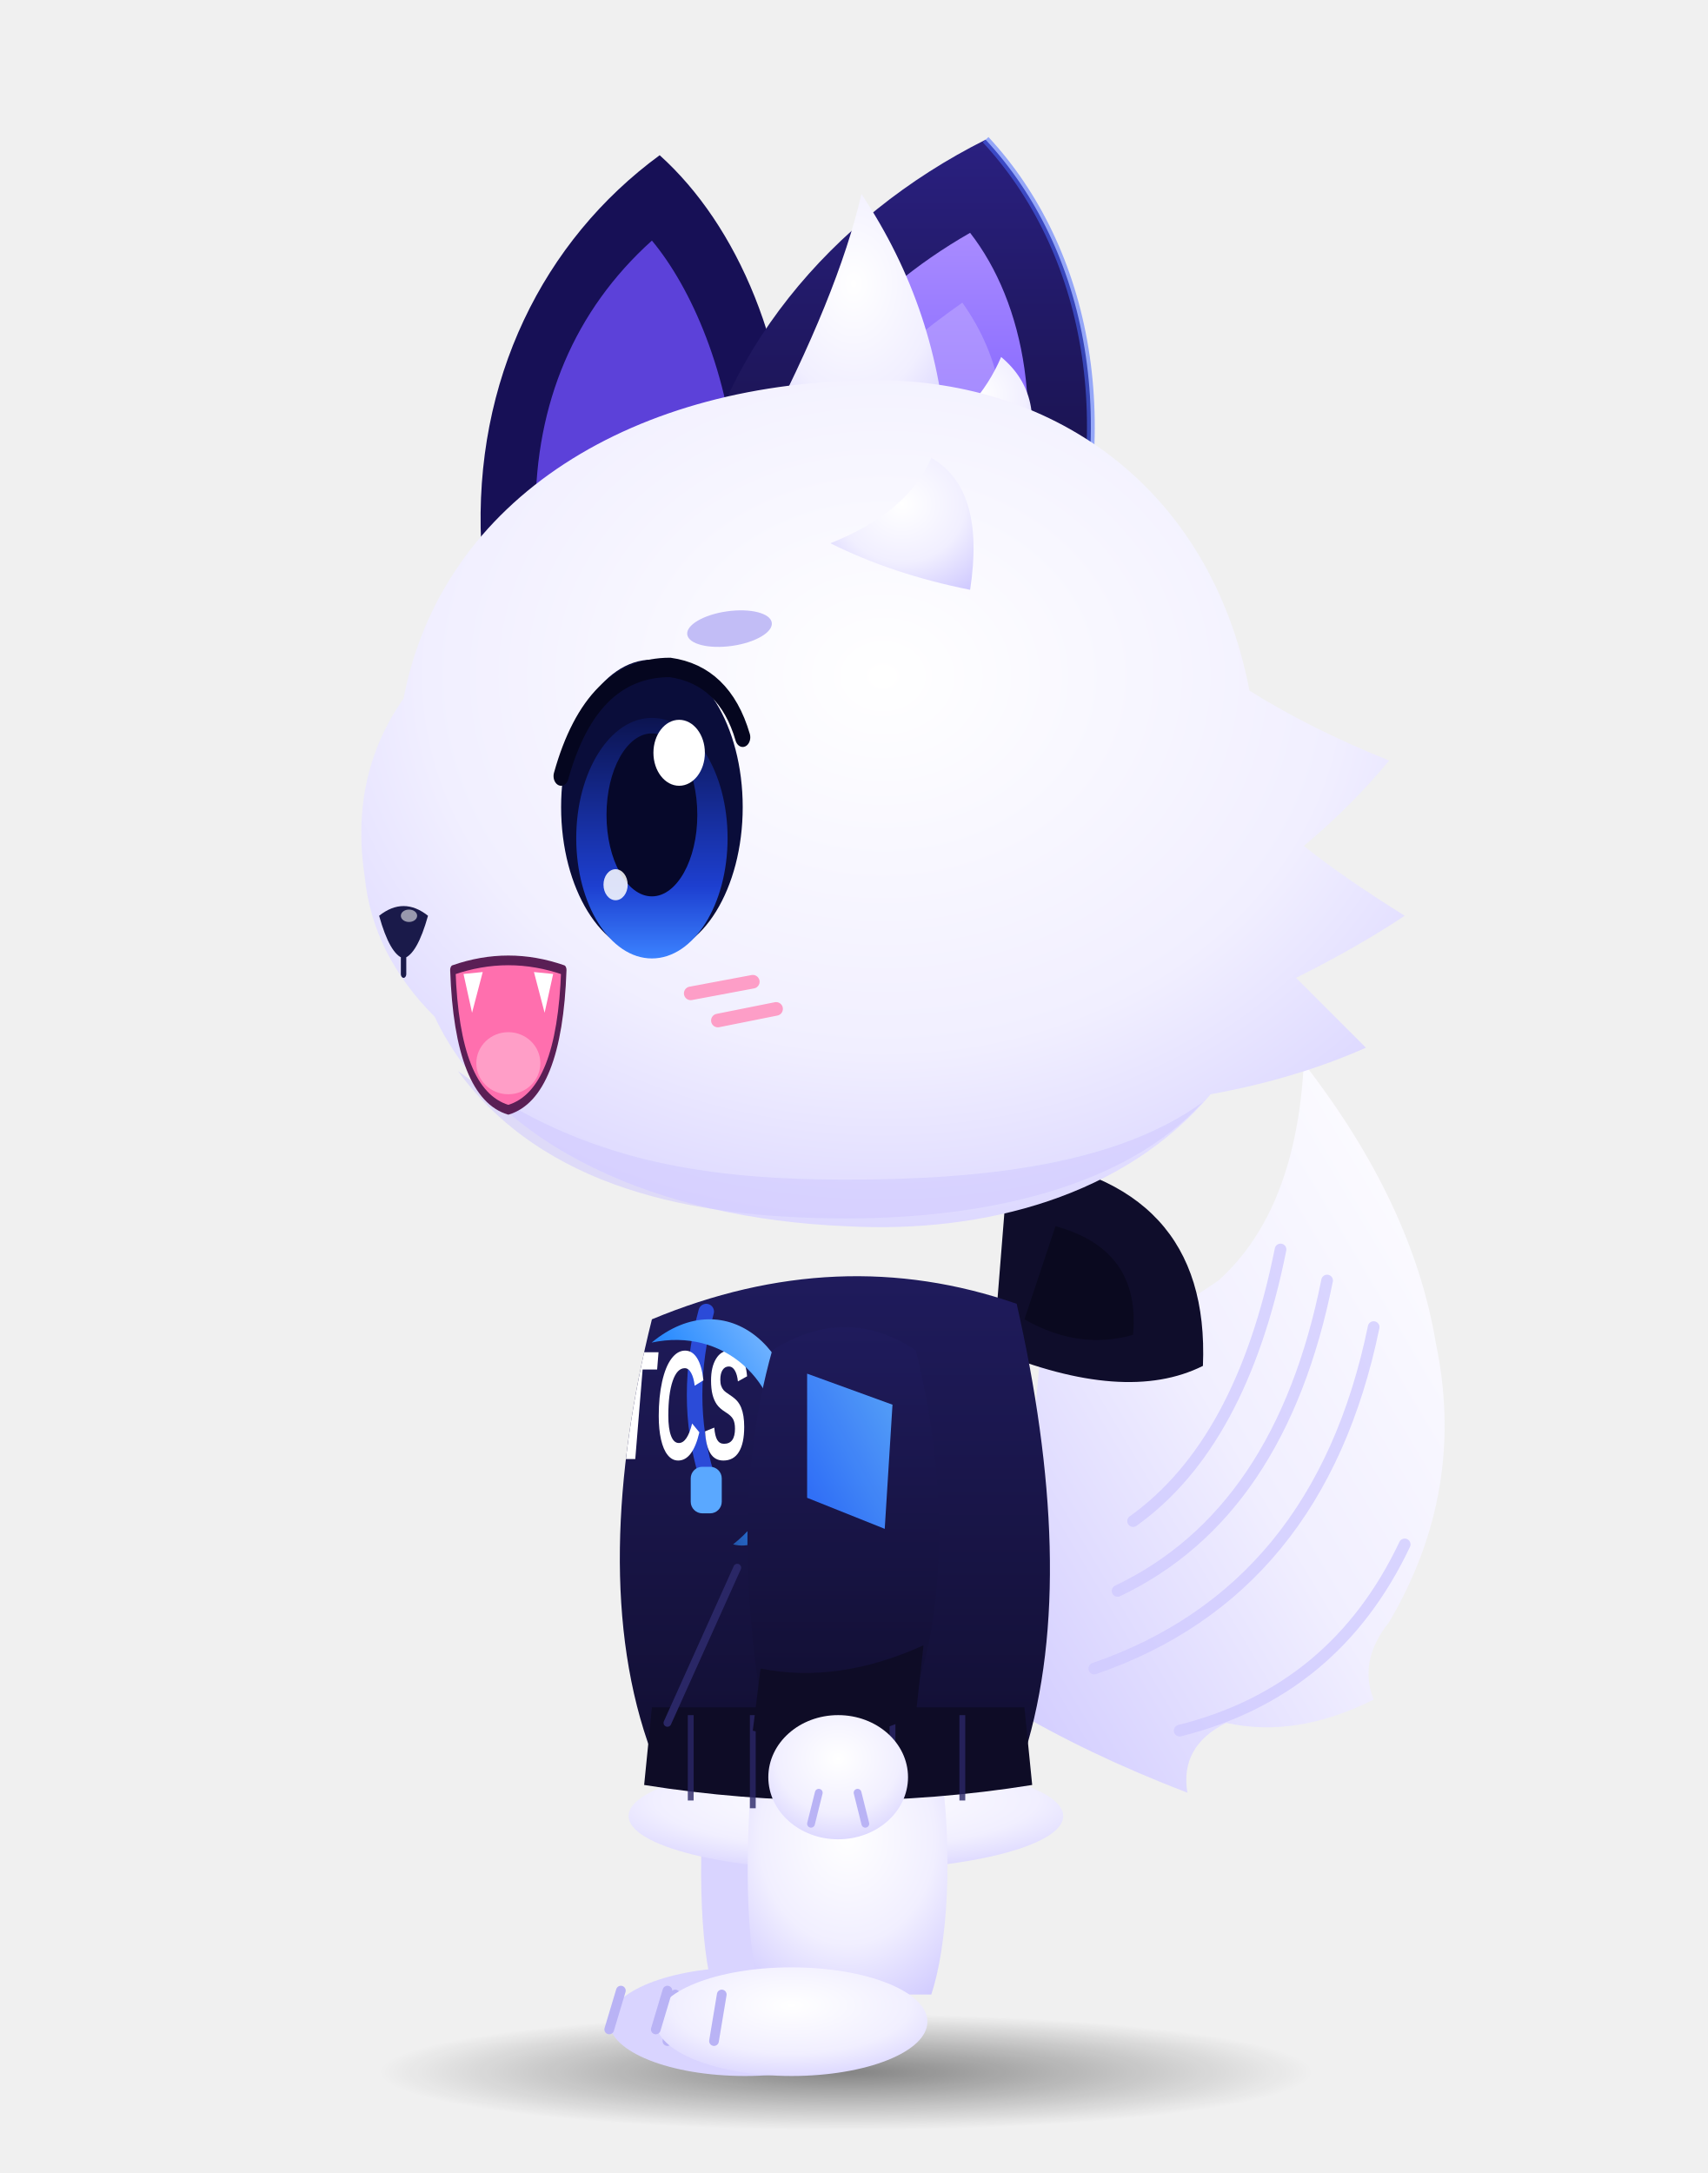
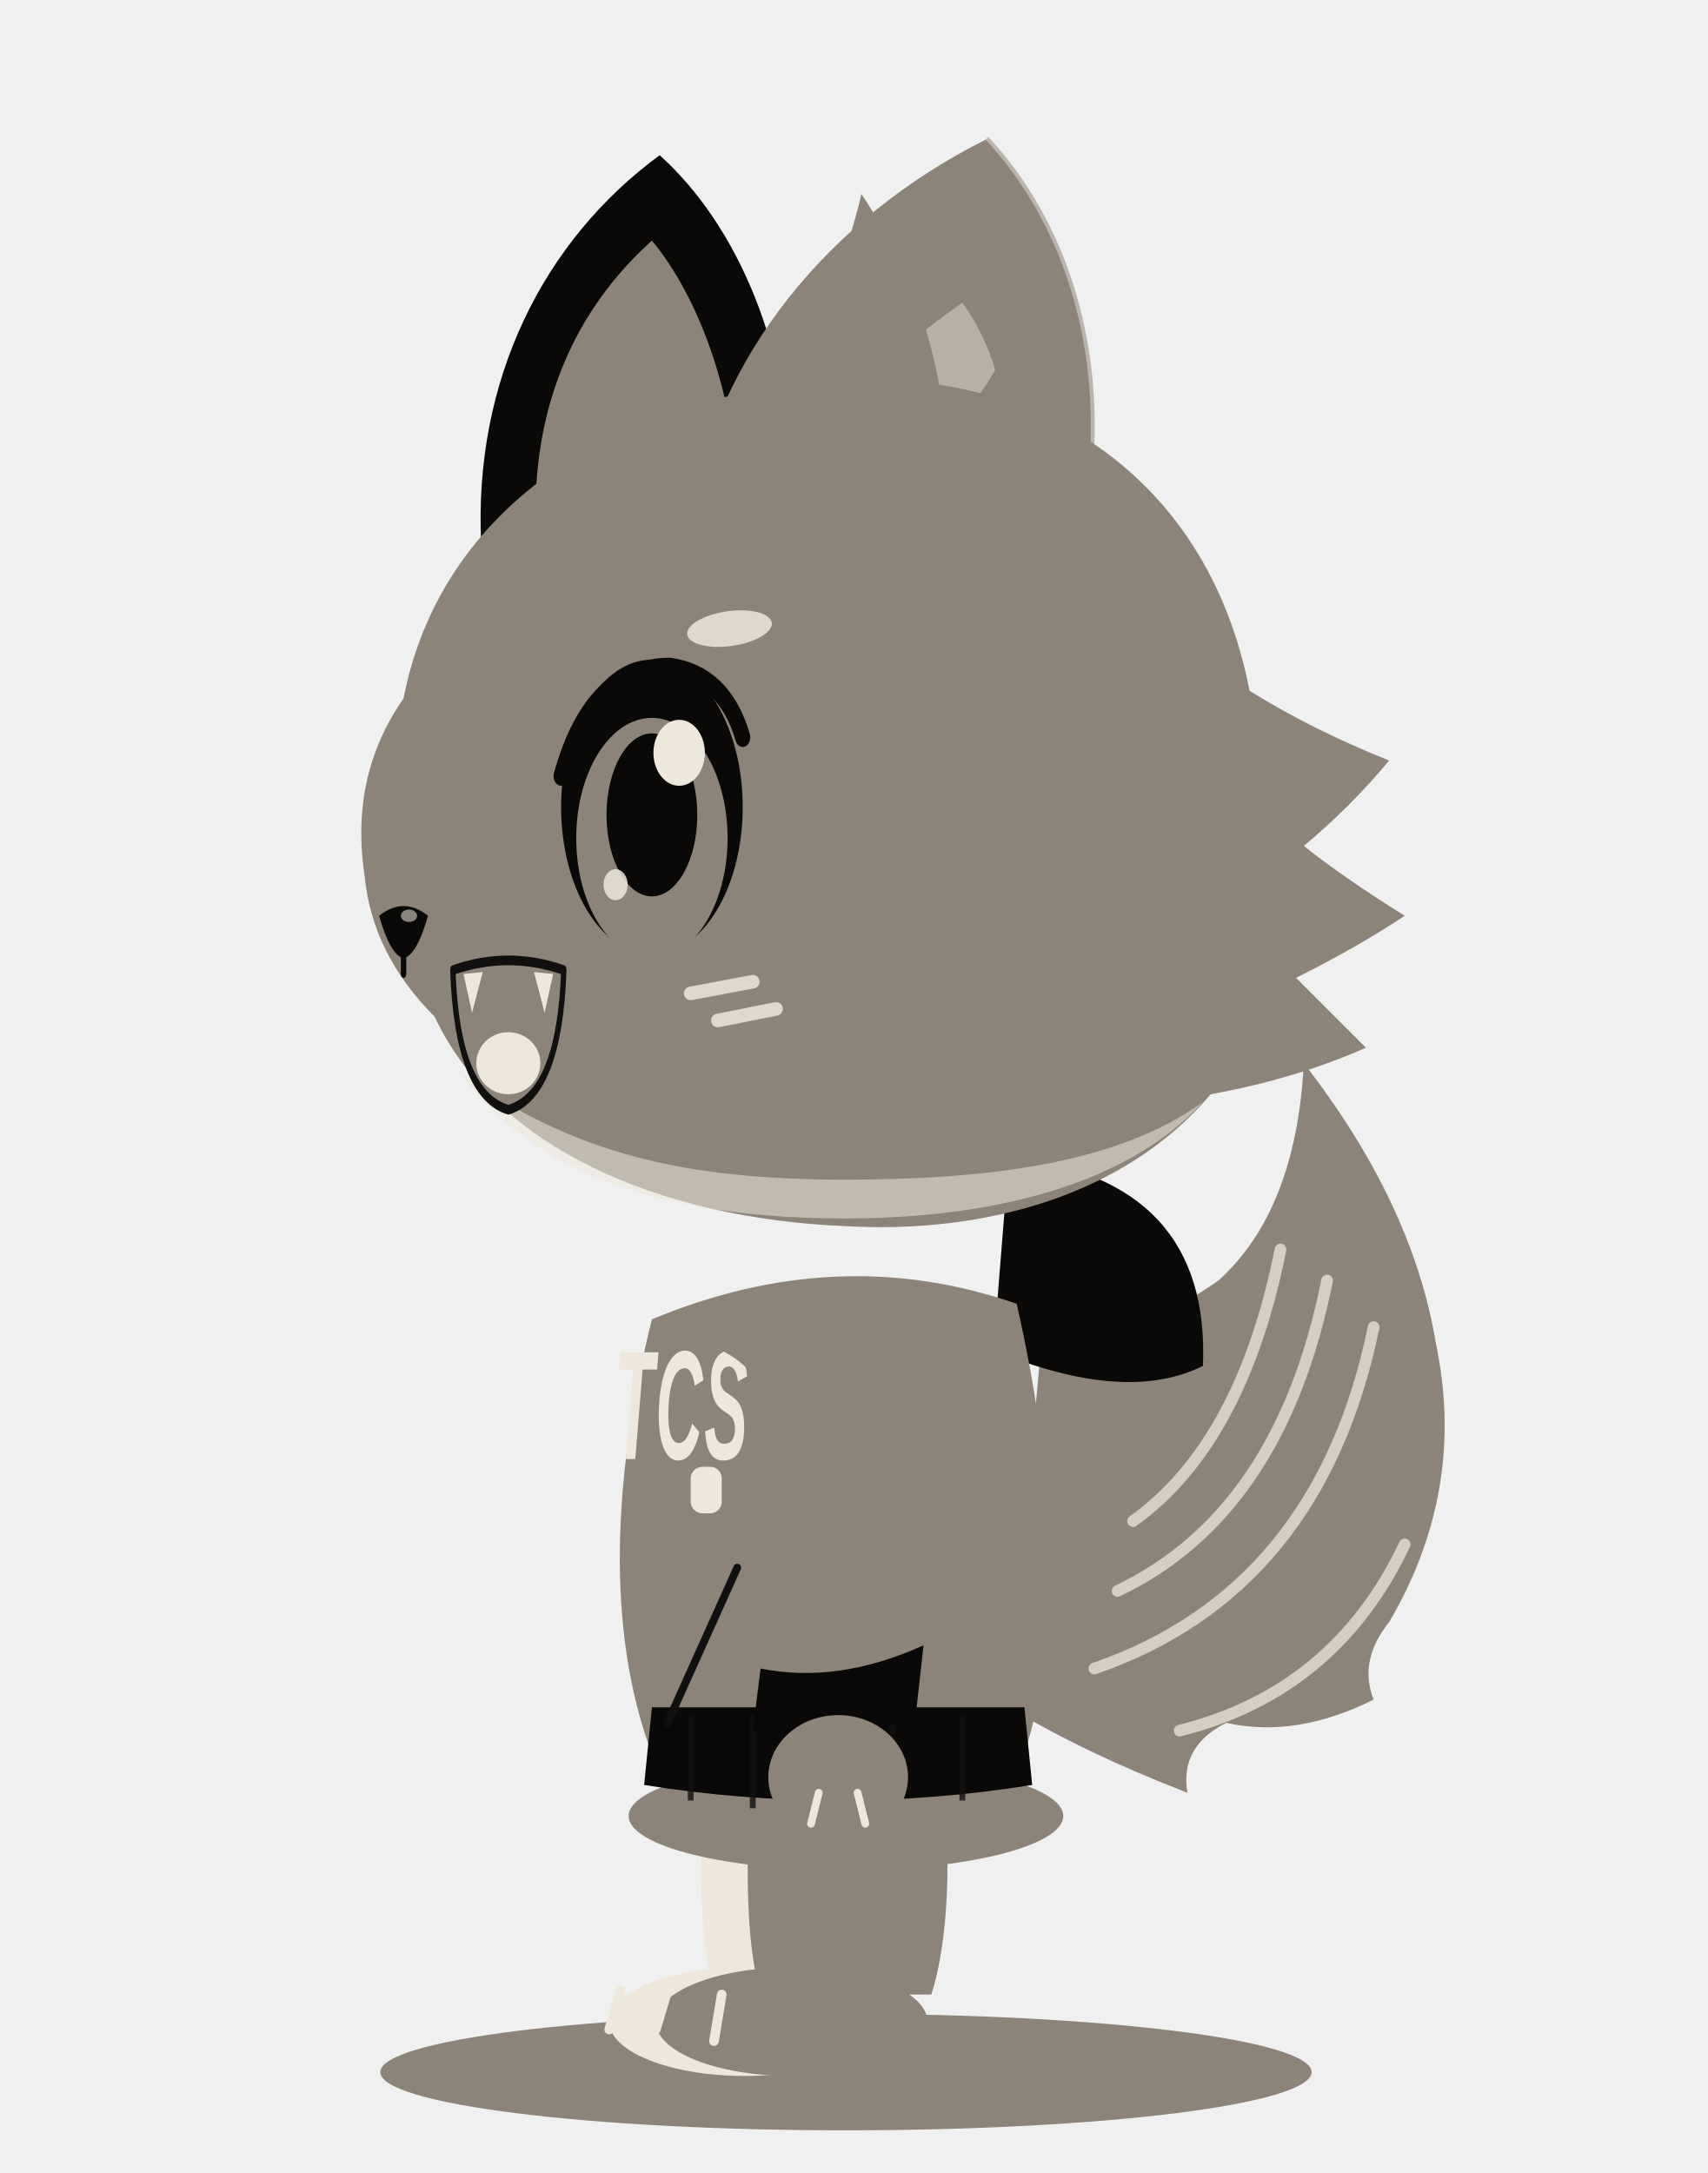
<svg xmlns="http://www.w3.org/2000/svg" id="tcs-mascot" viewBox="0 0 440 560" width="440" height="560" role="img" aria-label="TCS Mascot, side left normal anim">
  <defs>
-     <radialGradient id="furGrad" cx="0.5" cy="0.35" r="0.8">
-       <stop offset="0" stop-color="#FFFFFF" />
-       <stop offset="0.55" stop-color="#F1EFFF" />
-       <stop offset="1" stop-color="#CFC9FF" />
-     </radialGradient>
-     <linearGradient id="tailGrad" x1="0" y1="1" x2="1" y2="0">
-       <stop offset="0" stop-color="#CFC9FF" />
-       <stop offset="0.5" stop-color="#F1EFFF" />
-       <stop offset="1" stop-color="#FFFFFF" />
-     </linearGradient>
-     <linearGradient id="earOuter" x1="0" y1="0" x2="0" y2="1">
-       <stop offset="0" stop-color="#2A2080" />
-       <stop offset="1" stop-color="#120D38" />
-     </linearGradient>
-     <linearGradient id="earInner" x1="0" y1="0" x2="0" y2="1">
-       <stop offset="0" stop-color="#A98CFF" />
-       <stop offset="1" stop-color="#6D4CFF" />
-     </linearGradient>
-     <linearGradient id="eyeIris" x1="0" y1="0" x2="0" y2="1">
-       <stop offset="0" stop-color="#0C1450" />
-       <stop offset="0.7" stop-color="#1D3FD0" />
-       <stop offset="1" stop-color="#3B82FF" />
-     </linearGradient>
-     <linearGradient id="hoodGrad" x1="0" y1="0" x2="0" y2="1">
-       <stop offset="0" stop-color="#1F1B5C" />
-       <stop offset="1" stop-color="#120F33" />
-     </linearGradient>
-     <linearGradient id="blueGlow" x1="0" y1="0" x2="1" y2="1">
-       <stop offset="0" stop-color="#5AA8FF" />
-       <stop offset="1" stop-color="#2B6CFF" />
-     </linearGradient>
-     <linearGradient id="swooshGrad" x1="0" y1="1" x2="1" y2="0">
-       <stop offset="0" stop-color="#2B8CFF" stop-opacity="0" />
-       <stop offset="0.5" stop-color="#2B8CFF" />
-       <stop offset="1" stop-color="#8FC4FF" />
-     </linearGradient>
-     <radialGradient id="shadowGrad" cx="0.5" cy="0.5" r="0.5">
-       <stop offset="0" stop-color="#000000" stop-opacity="0.45" />
-       <stop offset="1" stop-color="#000000" stop-opacity="0" />
-     </radialGradient>
    <clipPath id="torsoClip">
      <path d="M178 336 C168 380 166 420 176 452 L272 452 C284 420 282 380 272 340 Q224 320 178 336 Z" />
    </clipPath>
  </defs>
  <g transform="translate(440 0) scale(-1 1)">
    <g id="shadow">
-       <ellipse cx="222" cy="534" rx="120" ry="15" fill="url(#shadowGrad)" />
+       <ellipse cx="222" cy="534" rx="120" ry="15" fill="#8C8478" />
    </g>
    <g id="tail">
      <animateTransform attributeName="transform" type="rotate" values="3 180 430;-3 180 430;3 180 430" dur="0.9s" repeatCount="indefinite" calcMode="spline" keyTimes="0;0.5;1" keySplines=".37 0 .63 1;.37 0 .63 1" />
      <g transform="translate(472 0) scale(-1 1)">
-         <path d="M292 440 Q312 452 338 462 Q336 450 348 444 Q366 448 386 438 Q382 428 390 418 Q410 384 402 346 Q396 310 368 274 Q366 312 346 330 Q326 344 300 350 Z" fill="url(#tailGrad)" />
-         <g fill="none" stroke="#CFC9FF" stroke-width="3" stroke-linecap="round" opacity="0.75">
+         <path d="M292 440 Q312 452 338 462 Q336 450 348 444 Q366 448 386 438 Q382 428 390 418 Q410 384 402 346 Q396 310 368 274 Q366 312 346 330 Q326 344 300 350 Z" fill="#8C8478" />
+         <g fill="none" stroke="#EDE7DC" stroke-width="3" stroke-linecap="round" opacity="0.75">
          <path d="M314 430 Q372 410 386 342" />
          <path d="M320 410 Q362 390 374 330" />
          <path d="M324 392 Q352 372 362 322" />
          <path d="M336 446 Q376 436 394 398" />
        </g>
      </g>
    </g>
    <g id="arm-far">
      <animateTransform attributeName="transform" type="rotate" values="26 222 350;-26 222 350;26 222 350" dur="0.9s" repeatCount="indefinite" calcMode="spline" keyTimes="0;0.5;1" keySplines=".37 0 .63 1;.37 0 .63 1" />
-       <path d="M204 348 Q222 336 241 348 C250 380 248 412 244 438 L204 436 C196 412 196 380 204 348 Z" fill="#0E0C2E" />
-       <path d="M202 424 Q224 434 244 430 L246 446 Q224 452 204 442 Z" fill="#0E0C26" />
-       <ellipse cx="224" cy="458" rx="18" ry="16" fill="#D9D4FF" />
-       <path d="M219 462 L217 470 M229 462 L231 470" stroke="#B9B3F5" stroke-width="2" stroke-linecap="round" fill="none" />
+       <path d="M204 348 Q222 336 241 348 C250 380 248 412 244 438 L204 436 C196 412 196 380 204 348 Z" fill="#0A0908" />
+       <path d="M202 424 Q224 434 244 430 L246 446 Q224 452 204 442 Z" fill="#0A0908" />
+       <ellipse cx="224" cy="458" rx="18" ry="16" fill="#EDE7DC" />
+       <path d="M219 462 L217 470 M229 462 L231 470" stroke="#EDE7DC" stroke-width="2" stroke-linecap="round" fill="none" />
    </g>
    <g id="leg-far">
      <animateTransform attributeName="transform" type="rotate" values="-22 234 456;22 234 456;-22 234 456" dur="0.9s" repeatCount="indefinite" calcMode="spline" keyTimes="0;0.5;1" keySplines=".37 0 .63 1;.37 0 .63 1" />
      <g transform="translate(12 0)">
-         <path d="M198 452 C194 478 196 502 200 514 L244 514 C248 500 248 478 246 452 Z" fill="#D9D4FF" />
-         <ellipse cx="236" cy="521" rx="35" ry="14" fill="#D9D4FF" />
-         <path d="M254 514 L256 526 M268 513 L271 523" stroke="#B9B3F5" stroke-width="2.5" stroke-linecap="round" fill="none" />
+         <path d="M198 452 C194 478 196 502 200 514 L244 514 C248 500 248 478 246 452 Z" fill="#EDE7DC" />
+         <ellipse cx="236" cy="521" rx="35" ry="14" fill="#EDE7DC" />
+         <path d="M254 514 L256 526 M268 513 L271 523" stroke="#EDE7DC" stroke-width="2.5" stroke-linecap="round" fill="none" />
      </g>
    </g>
-     <ellipse cx="222" cy="468" rx="56" ry="14" fill="url(#furGrad)" />
+     <ellipse cx="222" cy="468" rx="56" ry="14" fill="#8C8478" />
    <g id="leg-near">
      <animateTransform attributeName="transform" type="rotate" values="22 222 456;-22 222 456;22 222 456" dur="0.9s" repeatCount="indefinite" calcMode="spline" keyTimes="0;0.5;1" keySplines=".37 0 .63 1;.37 0 .63 1" />
      <g transform="translate(0 0)">
-         <path d="M198 452 C194 478 196 502 200 514 L244 514 C248 500 248 478 246 452 Z" fill="url(#furGrad)" />
-         <ellipse cx="236" cy="521" rx="35" ry="14" fill="url(#furGrad)" />
-         <path d="M254 514 L256 526 M268 513 L271 523" stroke="#B9B3F5" stroke-width="2.5" stroke-linecap="round" fill="none" />
+         <path d="M198 452 C194 478 196 502 200 514 L244 514 C248 500 248 478 246 452 Z" fill="#8C8478" />
+         <ellipse cx="236" cy="521" rx="35" ry="14" fill="#8C8478" />
+         <path d="M254 514 L256 526 M268 513 L271 523" stroke="#EDE7DC" stroke-width="2.5" stroke-linecap="round" fill="none" />
      </g>
    </g>
    <g id="upper">
      <animateTransform attributeName="transform" type="translate" values="0 0;0 -5;0 0" dur="0.45s" repeatCount="indefinite" calcMode="spline" keyTimes="0;0.5;1" keySplines=".37 0 .63 1;.37 0 .63 1" />
      <g id="hood-back">
-         <path d="M180 298 Q128 304 130 352 Q150 362 184 348 Z" fill="#0F0D2B" />
-         <path d="M168 316 Q146 322 148 344 Q162 348 176 340 Z" fill="#0A091F" />
+         <path d="M180 298 Q128 304 130 352 Q150 362 184 348 Z" fill="#0A0908" />
+         <path d="M168 316 Q146 322 148 344 Q162 348 176 340 Z" fill="#0A0908" />
      </g>
      <g id="body">
-         <path d="M178 336 C168 380 166 420 176 452 L272 452 C284 420 282 380 272 340 Q224 320 178 336 Z" fill="url(#hoodGrad)" />
-         <path d="M176 440 L272 440 L274 460 Q224 468 174 460 Z" fill="#0E0C26" />
-         <g stroke="#2A2766" stroke-width="1.5" opacity="0.8">
+         <path d="M178 336 C168 380 166 420 176 452 L272 452 C284 420 282 380 272 340 Q224 320 178 336 Z" fill="#8C8478" />
+         <path d="M176 440 L272 440 L274 460 Q224 468 174 460 Z" fill="#0A0908" />
+         <g stroke="#12100E" stroke-width="1.5" opacity="0.8">
          <path d="M192 442 L192 464" />
          <path d="M210 442 L210 466" />
          <path d="M228 442 L228 467" />
          <path d="M246 442 L246 466" />
          <path d="M262 442 L262 464" />
        </g>
-         <path d="M250 404 L268 444" stroke="#2A2766" stroke-width="2" stroke-linecap="round" fill="none" />
-         <path d="M258 338 Q264 360 258 380" stroke="#2B4BD8" stroke-width="4" stroke-linecap="round" fill="none" />
-         <rect x="254" y="378" width="8" height="12" rx="3" fill="#5AA8FF" />
-         <g clip-path="url(#torsoClip)">
+         <path d="M250 404 L268 444" stroke="#12100E" stroke-width="2" stroke-linecap="round" fill="none" />
+         <path d="M258 338 Q264 360 258 380" stroke="#8C8478" stroke-width="4" stroke-linecap="round" fill="none" />
+         <rect x="254" y="378" width="8" height="12" rx="3" fill="#EDE7DC" />
+         <g clip-path="#8C8478">
          <g transform="translate(524 0) scale(-1 1)">
            <g transform="translate(262 0) scale(.42 1) translate(-262 0) translate(44 0)">
              <g id="logo-tcs">
-                 <text x="212" y="376" text-anchor="middle" font-family="Arial, Helvetica, sans-serif" font-size="40" font-weight="800" font-style="italic" fill="#FFFFFF" letter-spacing="1">TCS</text>
-                 <path d="M194 346 C240 330 290 348 284 376 C280 392 262 400 244 398 C262 392 272 384 272 374 C274 356 238 342 194 346 Z" fill="url(#swooshGrad)" />
+                 <text x="212" y="376" text-anchor="middle" font-family="Arial, Helvetica, sans-serif" font-size="40" font-weight="800" font-style="italic" fill="#EDE7DC" letter-spacing="1">TCS</text>
+                 <path d="M194 346 C240 330 290 348 284 376 C280 392 262 400 244 398 C262 392 272 384 272 374 C274 356 238 342 194 346 Z" fill="#8C8478" />
              </g>
            </g>
          </g>
        </g>
      </g>
      <g id="arm-near">
        <animateTransform attributeName="transform" type="rotate" values="-26 222 350;26 222 350;-26 222 350" dur="0.9s" repeatCount="indefinite" calcMode="spline" keyTimes="0;0.5;1" keySplines=".37 0 .63 1;.37 0 .63 1" />
-         <path d="M204 348 Q222 336 241 348 C250 380 248 412 244 438 L204 436 C196 412 196 380 204 348 Z" fill="url(#hoodGrad)" />
-         <path d="M202 424 Q224 434 244 430 L246 446 Q224 452 204 442 Z" fill="#0E0C26" />
-         <path d="M210 362 L232 354 L232 386 L212 394 Z" fill="url(#blueGlow)" opacity="0.95" />
-         <ellipse cx="224" cy="458" rx="18" ry="16" fill="url(#furGrad)" />
-         <path d="M219 462 L217 470 M229 462 L231 470" stroke="#B9B3F5" stroke-width="2" stroke-linecap="round" fill="none" />
+         <path d="M204 348 Q222 336 241 348 C250 380 248 412 244 438 L204 436 C196 412 196 380 204 348 Z" fill="#8C8478" />
+         <path d="M202 424 Q224 434 244 430 L246 446 Q224 452 204 442 Z" fill="#0A0908" />
+         <path d="M210 362 L232 354 L232 386 L212 394 Z" fill="#8C8478" opacity="0.95" />
+         <ellipse cx="224" cy="458" rx="18" ry="16" fill="#8C8478" />
+         <path d="M219 462 L217 470 M229 462 L231 470" stroke="#EDE7DC" stroke-width="2" stroke-linecap="round" fill="none" />
      </g>
      <g id="ears">
-         <path d="M236 128 C236 90 250 58 270 40 C300 62 318 98 316 140 Z" fill="#171056" />
-         <path d="M250 124 C252 96 262 74 272 62 C292 80 302 104 302 132 Z" fill="#5C41D9" />
-         <path d="M168 160 C150 110 160 64 186 36 C226 56 256 92 262 134 Z" fill="url(#earOuter)" />
-         <path d="M168 160 C150 110 160 64 186 36" fill="none" stroke="#4B6BFF" stroke-width="2" opacity="0.55" />
-         <path d="M180 142 C170 108 176 78 190 60 C218 76 238 100 244 128 Z" fill="url(#earInner)" />
-         <path d="M184 134 C178 110 182 92 192 78 C212 92 228 108 234 126 Z" fill="#C7B4FF" opacity="0.45" />
+         <path d="M236 128 C236 90 250 58 270 40 C300 62 318 98 316 140 Z" fill="#0A0908" />
+         <path d="M250 124 C252 96 262 74 272 62 C292 80 302 104 302 132 Z" fill="#8C8478" />
+         <path d="M168 160 C150 110 160 64 186 36 C226 56 256 92 262 134 Z" fill="#8C8478" />
+         <path d="M168 160 C150 110 160 64 186 36" fill="none" stroke="#8C8478" stroke-width="2" opacity="0.55" />
+         <path d="M180 142 C170 108 176 78 190 60 C218 76 238 100 244 128 Z" fill="#8C8478" />
+         <path d="M184 134 C178 110 182 92 192 78 C212 92 228 108 234 126 Z" fill="#EDE7DC" opacity="0.45" />
      </g>
-       <g id="head-tufts" fill="url(#furGrad)">
+       <g id="head-tufts" fill="#8C8478">
        <path d="M196 116 Q198 80 218 50 Q224 76 244 114 Z" />
        <path d="M176 120 Q170 102 182 92 Q188 106 202 114 Z" />
      </g>
      <g id="head">
-         <path d="M214 98 C276 98 326 128 336 180 Q350 200 346 226 Q344 246 328 262 C312 296 270 314 222 316 C186 318 150 308 128 282 Q106 278 88 270 Q98 260 106 252 Q90 244 78 236 Q94 226 104 218 Q92 208 82 196 Q102 188 118 178 C128 126 168 98 214 98 Z" fill="url(#furGrad)" />
-         <path d="M130 284 C150 306 186 314 222 314 C262 314 300 306 322 276 C292 298 262 304 222 304 C186 304 152 300 130 284 Z" fill="#CFC9FF" opacity="0.55" />
+         <path d="M214 98 C276 98 326 128 336 180 Q350 200 346 226 Q344 246 328 262 C312 296 270 314 222 316 C186 318 150 308 128 282 Q106 278 88 270 Q98 260 106 252 Q90 244 78 236 Q94 226 104 218 Q92 208 82 196 Q102 188 118 178 C128 126 168 98 214 98 Z" fill="#8C8478" />
+         <path d="M130 284 C150 306 186 314 222 314 C262 314 300 306 322 276 C292 298 262 304 222 304 C186 304 152 300 130 284 Z" fill="#EDE7DC" opacity="0.55" />
      </g>
-       <g id="ear-tufts" fill="url(#furGrad)">
+       <g id="ear-tufts" fill="#8C8478">
        <path d="M190 152 Q186 126 200 118 Q206 132 226 140 Q210 148 190 152 Z" />
      </g>
      <g id="face">
-         <ellipse cx="252" cy="162" rx="11" ry="4.5" fill="#B9B3F5" opacity="0.85" transform="rotate(8 252 162)" />
+         <ellipse cx="252" cy="162" rx="11" ry="4.5" fill="#EDE7DC" opacity="0.85" transform="rotate(8 252 162)" />
        <g id="eye-near" transform="translate(272 0) scale(.78 1) translate(-280 0)">
          <g>
-             <ellipse cx="280" cy="208" rx="30" ry="38" fill="#0A0D3A" />
-             <ellipse cx="280" cy="216" rx="25" ry="31" fill="url(#eyeIris)" />
-             <ellipse cx="280" cy="210" rx="15" ry="21" fill="#06082A" />
-             <circle cx="271" cy="194" r="8.5" fill="#FFFFFF" />
-             <circle cx="292" cy="228" r="4" fill="#FFFFFF" opacity="0.85" />
-             <path d="M310 200 Q300 172 274 172 Q256 174 250 190" fill="none" stroke="#05061F" stroke-width="5" stroke-linecap="round" />
+             <ellipse cx="280" cy="208" rx="30" ry="38" fill="#0A0908" />
+             <ellipse cx="280" cy="216" rx="25" ry="31" fill="#8C8478" />
+             <ellipse cx="280" cy="210" rx="15" ry="21" fill="#0A0908" />
+             <circle cx="271" cy="194" r="8.5" fill="#EDE7DC" />
+             <circle cx="292" cy="228" r="4" fill="#EDE7DC" opacity="0.85" />
+             <path d="M310 200 Q300 172 274 172 Q256 174 250 190" fill="none" stroke="#0A0908" stroke-width="5" stroke-linecap="round" />
          </g>
        </g>
-         <g stroke="#FF8FBD" stroke-width="3.5" stroke-linecap="round" fill="none" opacity="0.85">
+         <g stroke="#EDE7DC" stroke-width="3.5" stroke-linecap="round" fill="none" opacity="0.85">
          <path d="M262 256 L246 253" />
          <path d="M255 263 L240 260" />
        </g>
        <g transform="translate(336 0) scale(.7 1) translate(-220 0)">
-           <path d="M211 236 Q220 231 229 236 Q225 246 220 247 Q215 246 211 236 Z" fill="#1A1A4A" />
-           <ellipse cx="218" cy="236" rx="3" ry="1.6" fill="#FFFFFF" opacity="0.55" />
-           <path d="M220 247 L220 251" stroke="#1A1A4A" stroke-width="2" stroke-linecap="round" />
+           <path d="M211 236 Q220 231 229 236 Q225 246 220 247 Q215 246 211 236 Z" fill="#0A0908" />
+           <ellipse cx="218" cy="236" rx="3" ry="1.6" fill="#EDE7DC" opacity="0.55" />
+           <path d="M220 247 L220 251" stroke="#0A0908" stroke-width="2" stroke-linecap="round" />
        </g>
        <g transform="translate(309 0) scale(.55 1) translate(-220 0)">
          <g id="mouth">
-             <path d="M194 250 Q220 245 246 250 Q244 282 220 286 Q196 282 194 250 Z" fill="#FF6FAE" stroke="#5A1F55" stroke-width="2.5" stroke-linejoin="round" />
-             <ellipse cx="220" cy="274" rx="15" ry="8" fill="#FF9EC7" />
-             <path d="M199 251 L208 250.5 L203 261 Z" fill="#FFFFFF" />
-             <path d="M241 251 L232 250.5 L237 261 Z" fill="#FFFFFF" />
+             <path d="M194 250 Q220 245 246 250 Q244 282 220 286 Q196 282 194 250 Z" fill="#8C8478" stroke="#12100E" stroke-width="2.5" stroke-linejoin="round" />
+             <ellipse cx="220" cy="274" rx="15" ry="8" fill="#EDE7DC" />
+             <path d="M199 251 L208 250.5 L203 261 Z" fill="#EDE7DC" />
+             <path d="M241 251 L232 250.5 L237 261 Z" fill="#EDE7DC" />
          </g>
        </g>
      </g>
    </g>
  </g>
</svg>
